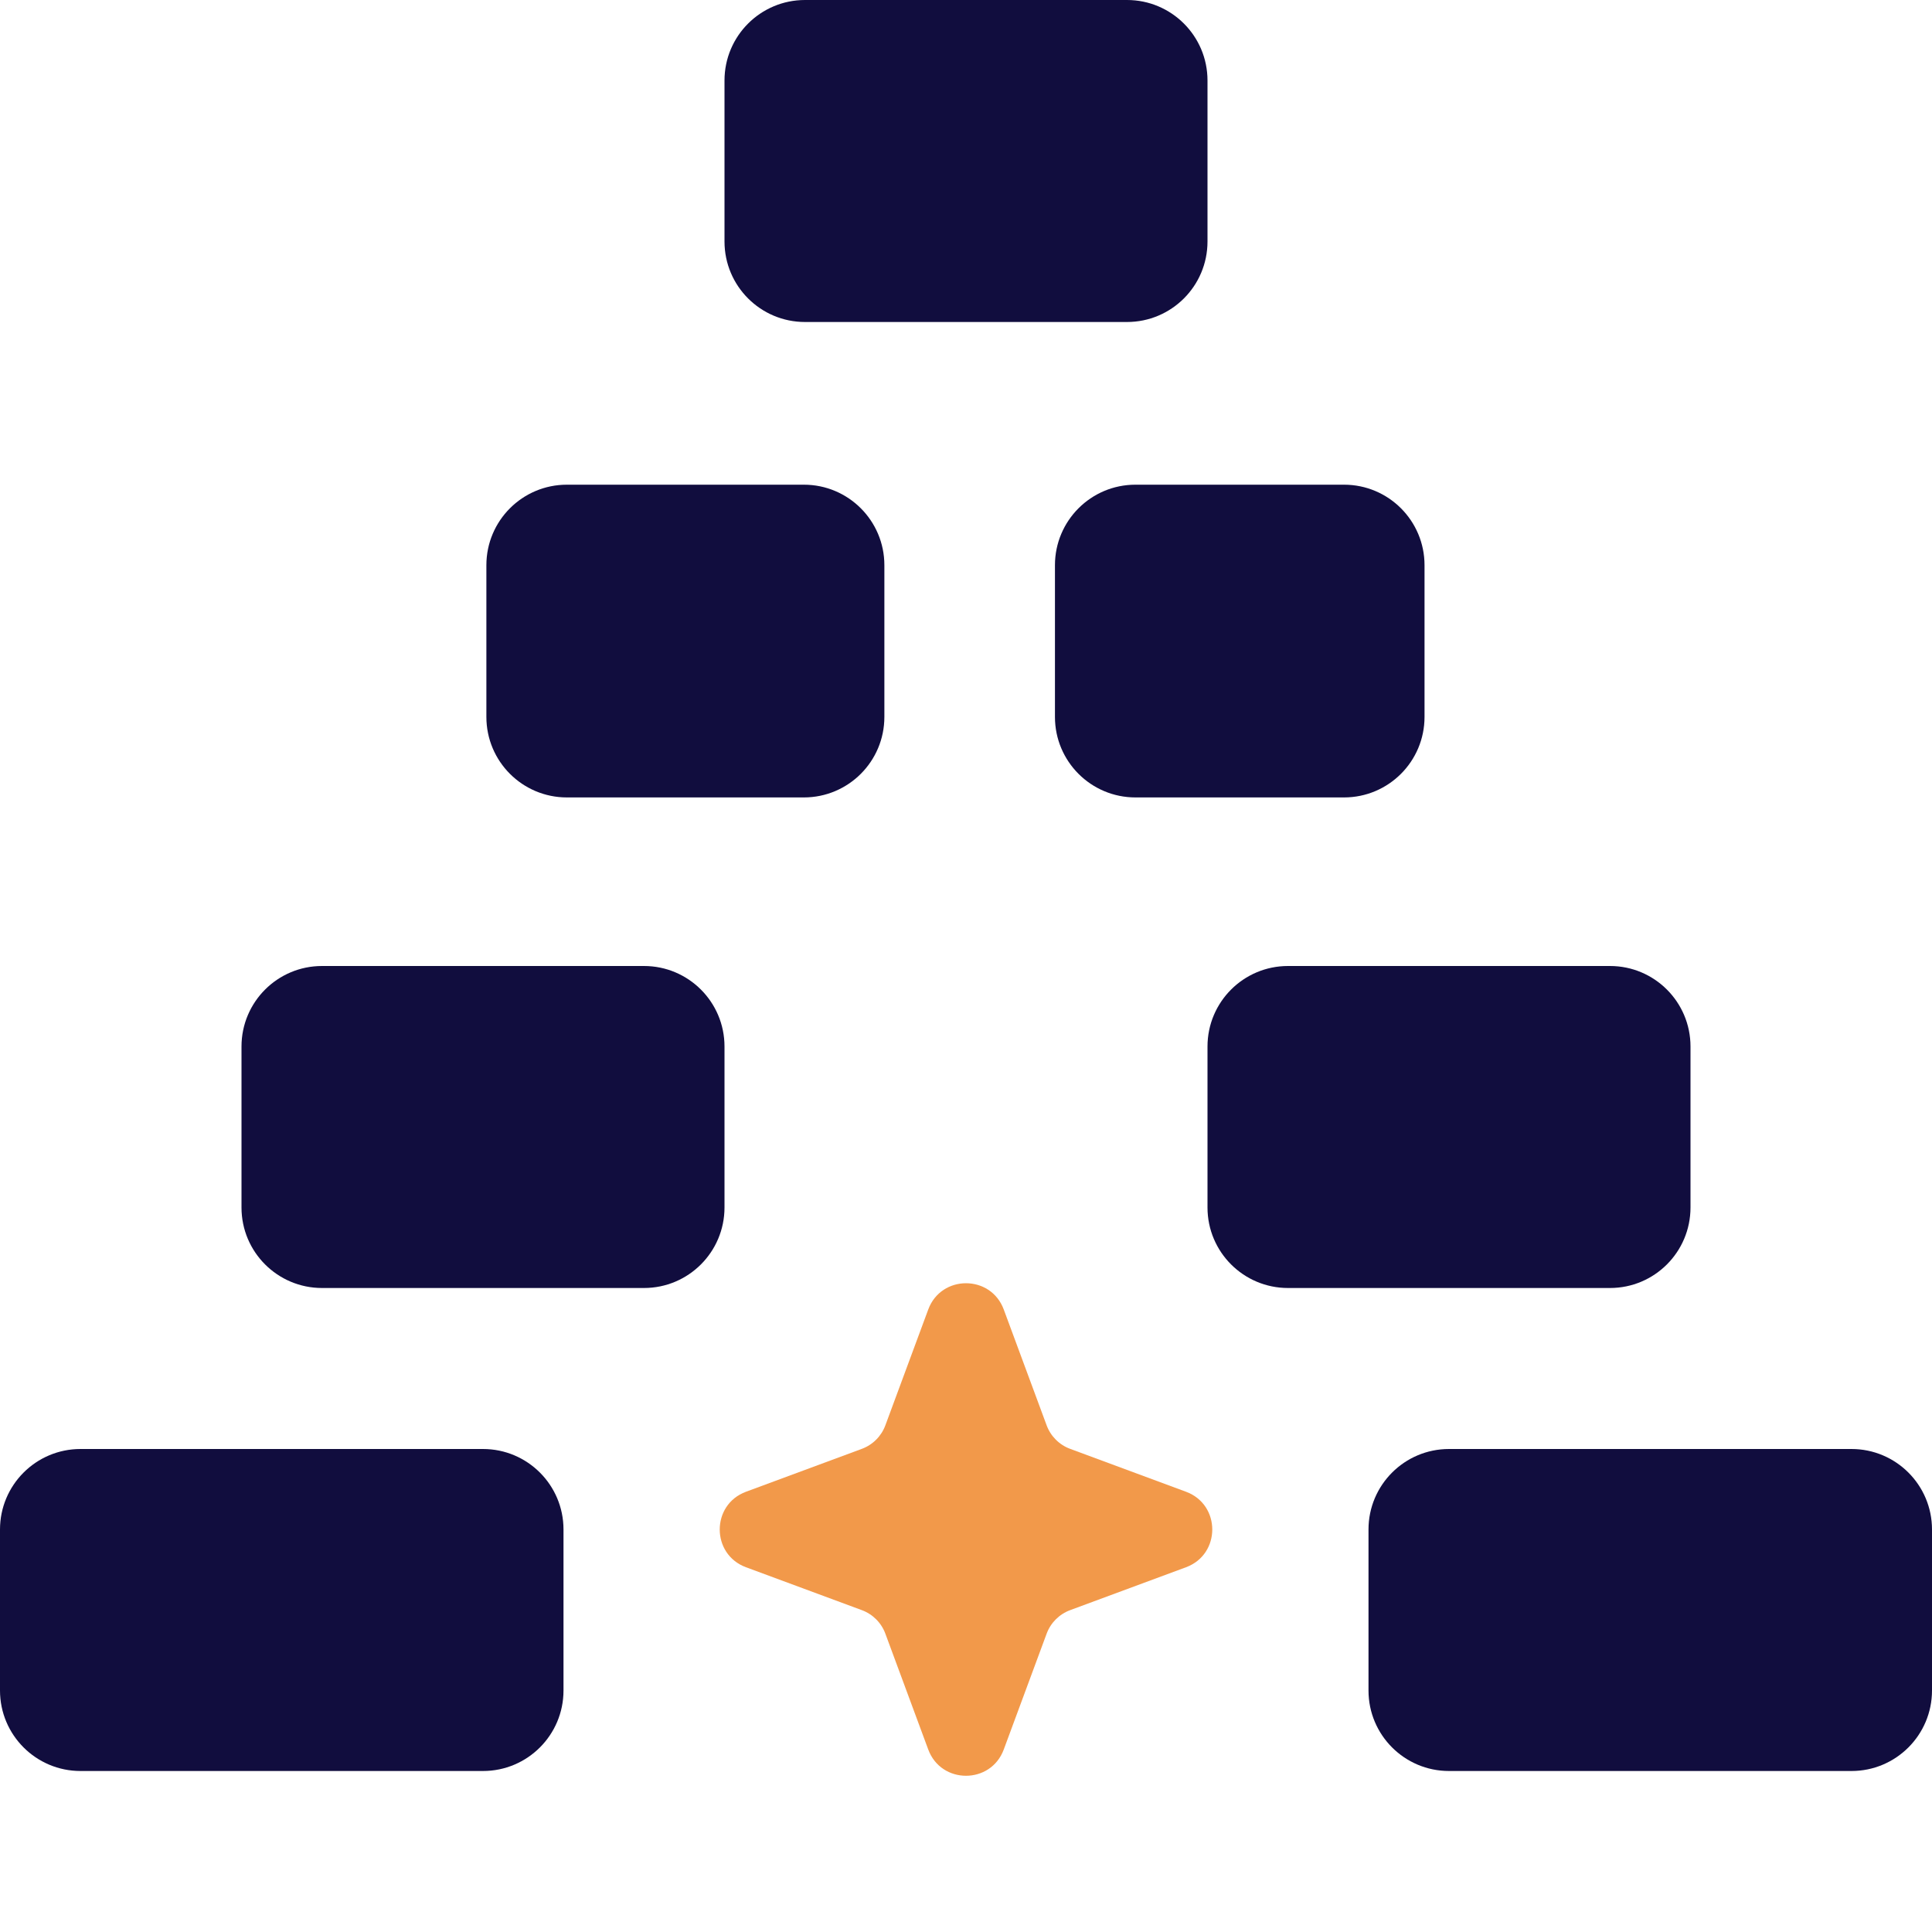
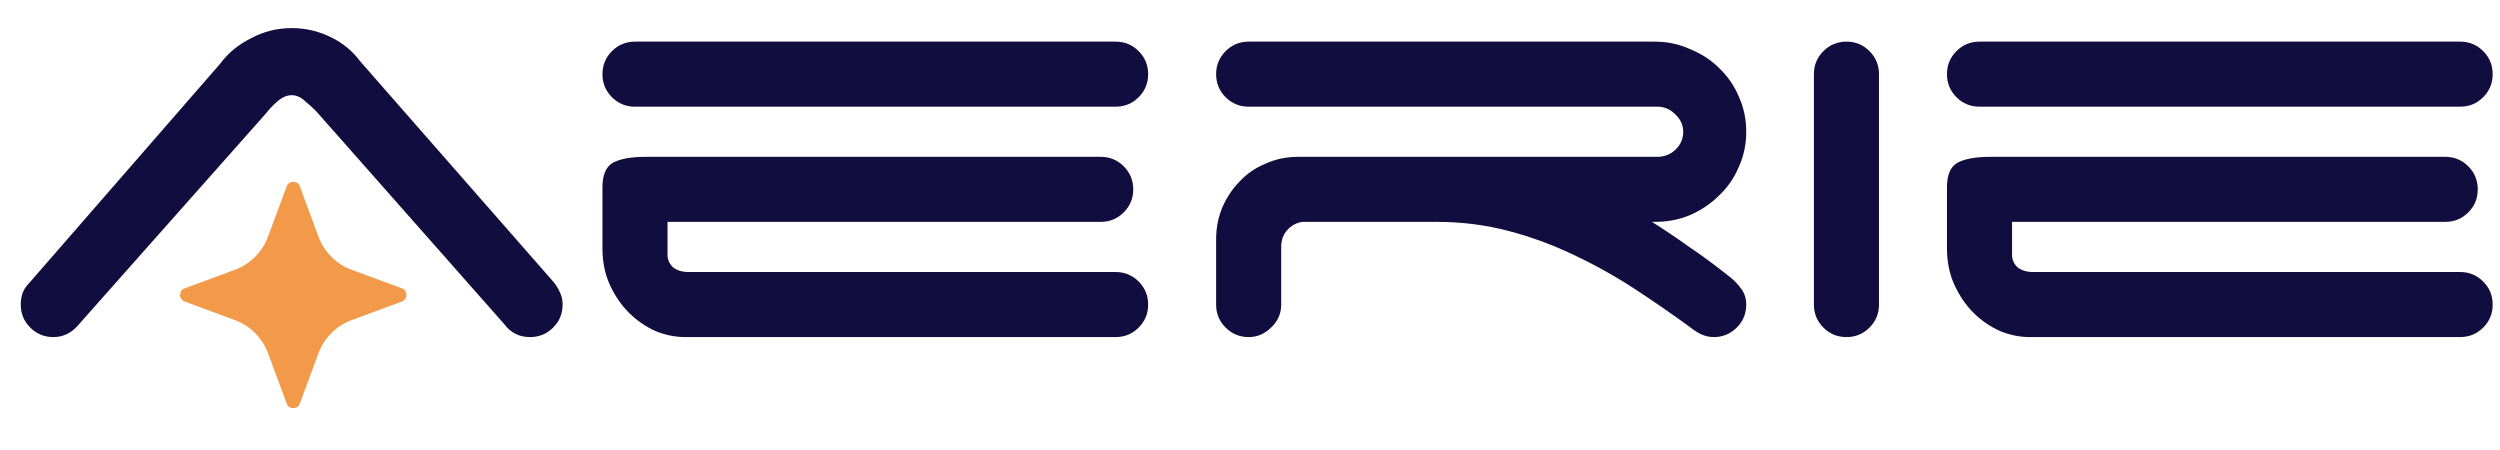
- <svg xmlns="http://www.w3.org/2000/svg" width="24" height="24" viewBox="0 0 24 24" fill="none">
-   <rect x="6.042" y="6.021" width="4.944" height="3.885" rx="1" fill="#110D3E" />
-   <rect x="13.105" y="6.021" width="4.591" height="3.885" rx="1" fill="#110D3E" />
-   <rect x="3" y="12" width="6" height="4" rx="1" fill="#110D3E" />
-   <rect y="18" width="7" height="4" rx="1" fill="#110D3E" />
-   <rect x="17" y="18" width="7" height="4" rx="1" fill="#110D3E" />
-   <rect x="15" y="12" width="6" height="4" rx="1" fill="#110D3E" />
-   <rect x="9" width="6" height="4" rx="1" fill="#110D3E" />
-   <path d="M11.531 16.267C11.692 15.832 12.308 15.832 12.469 16.267L13.001 17.704C13.051 17.841 13.159 17.949 13.296 17.999L14.733 18.531C15.168 18.692 15.168 19.308 14.733 19.469L13.296 20.001C13.159 20.051 13.051 20.159 13.001 20.296L12.469 21.733C12.308 22.168 11.692 22.168 11.531 21.733L10.999 20.296C10.949 20.159 10.841 20.051 10.704 20.001L9.267 19.469C8.832 19.308 8.832 18.692 9.267 18.531L10.704 17.999C10.841 17.949 10.949 17.841 10.999 17.704L11.531 16.267Z" fill="#F2994A" />
+ <svg xmlns="http://www.w3.org/2000/svg" width="89" height="16" viewBox="0 0 89 16" fill="none">
+   <path d="M2.791 11.566C2.549 11.855 2.252 12 1.898 12C1.576 12 1.302 11.887 1.077 11.662C0.852 11.437 0.739 11.164 0.739 10.842C0.739 10.553 0.82 10.319 0.981 10.143L7.85 2.254C8.124 1.885 8.486 1.587 8.936 1.362C9.387 1.121 9.87 1 10.384 1C10.867 1 11.326 1.105 11.76 1.314C12.194 1.523 12.548 1.812 12.822 2.182L19.692 10.022C19.788 10.134 19.869 10.263 19.933 10.408C19.997 10.537 20.029 10.681 20.029 10.842C20.029 11.164 19.917 11.437 19.692 11.662C19.466 11.887 19.193 12 18.871 12C18.485 12 18.179 11.847 17.954 11.542L11.326 4.039C11.213 3.911 11.068 3.774 10.891 3.629C10.73 3.469 10.561 3.388 10.384 3.388C10.207 3.388 10.03 3.469 9.853 3.629C9.693 3.774 9.564 3.911 9.467 4.039L2.791 11.566Z" fill="#110D3E" />
+   <path d="M21.447 2.64C21.447 2.319 21.56 2.045 21.785 1.82C22.01 1.595 22.284 1.482 22.605 1.482H39.716C40.038 1.482 40.311 1.595 40.536 1.82C40.761 2.045 40.874 2.319 40.874 2.64C40.874 2.962 40.761 3.235 40.536 3.461C40.311 3.686 40.038 3.798 39.716 3.798H22.605C22.284 3.798 22.01 3.686 21.785 3.461C21.56 3.235 21.447 2.962 21.447 2.64ZM24.391 12C24.037 12 23.683 11.928 23.329 11.783C22.976 11.622 22.662 11.405 22.388 11.132C22.115 10.858 21.89 10.528 21.712 10.143C21.535 9.757 21.447 9.322 21.447 8.84V6.669C21.447 6.235 21.568 5.945 21.809 5.8C22.067 5.656 22.461 5.583 22.992 5.583H39.185C39.507 5.583 39.78 5.696 40.005 5.921C40.23 6.146 40.343 6.42 40.343 6.741C40.343 7.063 40.23 7.336 40.005 7.561C39.78 7.787 39.507 7.899 39.185 7.899H23.764V9.081C23.764 9.242 23.828 9.387 23.957 9.515C24.102 9.628 24.287 9.684 24.512 9.684H39.716C40.038 9.684 40.311 9.797 40.536 10.022C40.761 10.247 40.874 10.521 40.874 10.842C40.874 11.164 40.761 11.437 40.536 11.662C40.311 11.887 40.038 12 39.716 12H24.391Z" fill="#110D3E" />
+   <path d="M58.811 7.899C59.246 8.173 59.688 8.47 60.139 8.792C60.589 9.097 61.048 9.435 61.514 9.805C61.691 9.933 61.844 10.086 61.973 10.263C62.102 10.424 62.166 10.617 62.166 10.842C62.166 11.164 62.053 11.437 61.828 11.662C61.603 11.887 61.329 12 61.008 12C60.734 12 60.461 11.887 60.187 11.662C59.527 11.18 58.852 10.713 58.16 10.263C57.468 9.813 56.744 9.411 55.988 9.057C55.248 8.703 54.475 8.422 53.671 8.213C52.867 8.004 52.03 7.899 51.161 7.899H46.359C46.15 7.931 45.973 8.028 45.828 8.189C45.683 8.349 45.611 8.55 45.611 8.792V10.842C45.611 11.164 45.49 11.437 45.249 11.662C45.023 11.887 44.758 12 44.452 12C44.131 12 43.857 11.887 43.632 11.662C43.407 11.437 43.294 11.164 43.294 10.842V8.526C43.294 8.124 43.366 7.746 43.511 7.393C43.672 7.023 43.881 6.709 44.139 6.452C44.396 6.178 44.702 5.969 45.056 5.825C45.41 5.664 45.796 5.583 46.214 5.583H59.005C59.246 5.583 59.455 5.503 59.632 5.342C59.825 5.165 59.922 4.948 59.922 4.691C59.922 4.45 59.825 4.24 59.632 4.064C59.455 3.887 59.246 3.798 59.005 3.798H44.452C44.131 3.798 43.857 3.686 43.632 3.461C43.407 3.235 43.294 2.962 43.294 2.64C43.294 2.319 43.407 2.045 43.632 1.82C43.857 1.595 44.131 1.482 44.452 1.482H58.908C59.358 1.482 59.777 1.571 60.163 1.748C60.565 1.909 60.911 2.134 61.201 2.423C61.506 2.713 61.739 3.05 61.9 3.436C62.077 3.822 62.166 4.24 62.166 4.691C62.166 5.141 62.077 5.559 61.9 5.945C61.739 6.331 61.506 6.669 61.201 6.958C60.911 7.248 60.565 7.481 60.163 7.658C59.777 7.819 59.358 7.899 58.908 7.899H58.811Z" fill="#110D3E" />
+   <path d="M66.892 10.842C66.892 11.164 66.779 11.437 66.554 11.662C66.329 11.887 66.055 12 65.734 12C65.412 12 65.138 11.887 64.913 11.662C64.688 11.437 64.575 11.164 64.575 10.842V2.64C64.575 2.319 64.688 2.045 64.913 1.82C65.138 1.595 65.412 1.482 65.734 1.482C66.055 1.482 66.329 1.595 66.554 1.82C66.779 2.045 66.892 2.319 66.892 2.64V10.842Z" fill="#110D3E" />
+   <path d="M69.312 2.64C69.312 2.319 69.425 2.045 69.65 1.82C69.875 1.595 70.149 1.482 70.471 1.482H87.581C87.903 1.482 88.176 1.595 88.401 1.82C88.627 2.045 88.739 2.319 88.739 2.64C88.739 2.962 88.627 3.235 88.401 3.461C88.176 3.686 87.903 3.798 87.581 3.798H70.471C70.149 3.798 69.875 3.686 69.65 3.461C69.425 3.235 69.312 2.962 69.312 2.64ZM72.257 12C71.903 12 71.549 11.928 71.195 11.783C70.841 11.622 70.527 11.405 70.253 11.132C69.98 10.858 69.755 10.528 69.578 10.143C69.401 9.757 69.312 9.322 69.312 8.84V6.669C69.312 6.235 69.433 5.945 69.674 5.8C69.932 5.656 70.326 5.583 70.857 5.583H87.05C87.372 5.583 87.645 5.696 87.871 5.921C88.096 6.146 88.208 6.42 88.208 6.741C88.208 7.063 88.096 7.336 87.871 7.561C87.645 7.787 87.372 7.899 87.05 7.899H71.629V9.081C71.629 9.242 71.693 9.387 71.822 9.515C71.967 9.628 72.152 9.684 72.377 9.684H87.581C87.903 9.684 88.176 9.797 88.401 10.022C88.627 10.247 88.739 10.521 88.739 10.842C88.739 11.164 88.627 11.437 88.401 11.662C88.176 11.887 87.903 12 87.581 12H72.257Z" fill="#110D3E" />
+   <path d="M10.205 6.634C10.286 6.416 10.593 6.416 10.674 6.634L11.336 8.422C11.538 8.97 11.97 9.401 12.517 9.604L14.306 10.265C14.524 10.346 14.524 10.654 14.306 10.735L12.517 11.396C11.97 11.599 11.538 12.03 11.336 12.578L10.674 14.366C10.593 14.584 10.286 14.584 10.205 14.366L9.543 12.578C9.341 12.03 8.909 11.599 8.362 11.396L6.573 10.735C6.355 10.654 6.355 10.346 6.573 10.265L8.362 9.604C8.909 9.401 9.341 8.97 9.543 8.422L10.205 6.634Z" fill="#F2994A" />
</svg>
